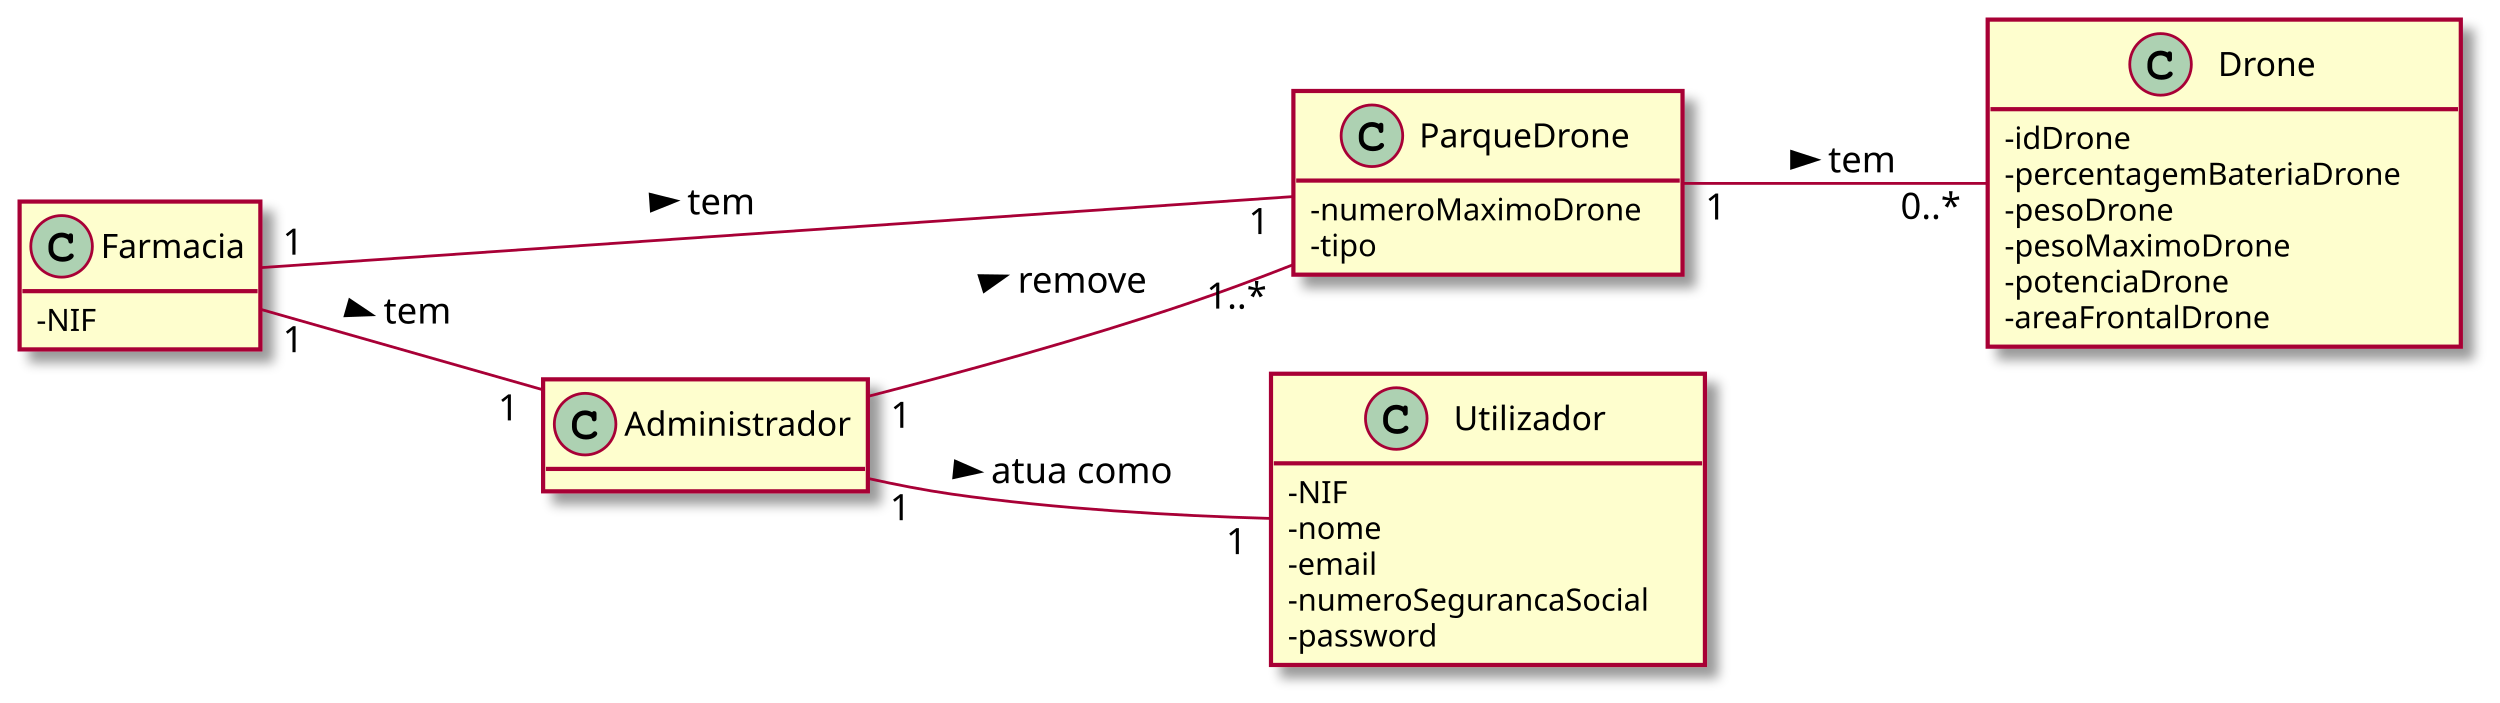
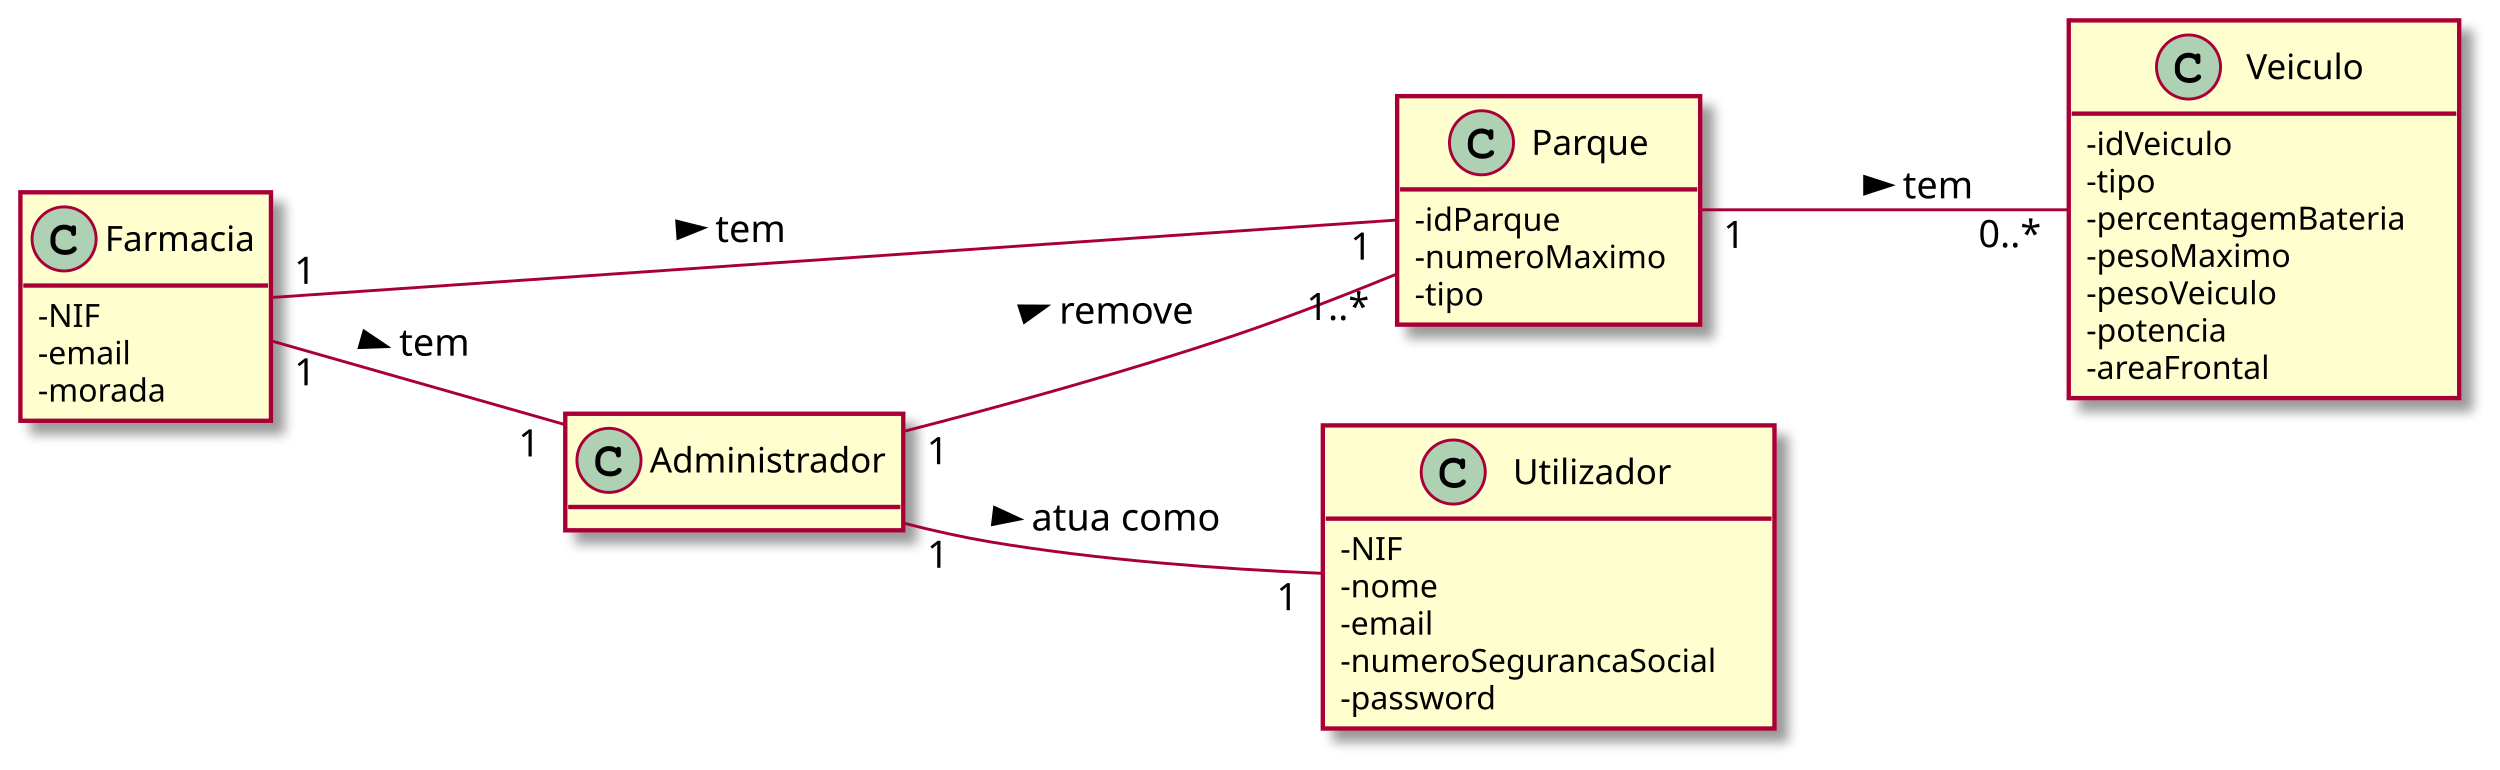
- <svg xmlns="http://www.w3.org/2000/svg" contentScriptType="application/ecmascript" contentStyleType="text/css" height="251px" preserveAspectRatio="none" style="width:893px;height:251px;" version="1.1" viewBox="0 0 893 251" width="893px" zoomAndPan="magnify">
+ <svg xmlns="http://www.w3.org/2000/svg" contentScriptType="application/ecmascript" contentStyleType="text/css" height="264px" preserveAspectRatio="none" style="width:858px;height:264px;" version="1.1" viewBox="0 0 858 264" width="858px" zoomAndPan="magnify">
  <defs>
-     <filter height="300%" id="f1qtxfb2de48el" width="300%" x="-1" y="-1">
+     <filter height="300%" id="f1w3yuo6wsni2m" width="300%" x="-1" y="-1">
      <feGaussianBlur result="blurOut" stdDeviation="2.0" />
      <feColorMatrix in="blurOut" result="blurOut2" type="matrix" values="0 0 0 0 0 0 0 0 0 0 0 0 0 0 0 0 0 0 .4 0" />
      <feOffset dx="4.0" dy="4.0" in="blurOut2" result="blurOut3" />
      <feBlend in="SourceGraphic" in2="blurOut3" mode="normal" />
    </filter>
  </defs>
  <g>
-     <rect codeLine="5" fill="#FEFECE" filter="url(#f1qtxfb2de48el)" height="65.609" id="ParqueDrone" style="stroke:#A80036;stroke-width:1.5;" width="139" x="462" y="32.5" />
-     <ellipse cx="490.05" cy="48.5" fill="#ADD1B2" rx="11" ry="11" style="stroke:#A80036;stroke-width:1.0;" />
-     <path d="M492.394,44.172 C491.456,43.734 490.863,43.594 489.988,43.594 C487.363,43.594 485.363,45.672 485.363,48.391 L485.363,49.516 C485.363,52.094 487.472,53.984 490.363,53.984 C491.581,53.984 492.738,53.688 493.488,53.141 C494.066,52.734 494.394,52.281 494.394,51.891 C494.394,51.438 494.003,51.047 493.534,51.047 C493.316,51.047 493.113,51.125 492.925,51.312 C492.472,51.797 492.472,51.797 492.284,51.891 C491.863,52.156 491.175,52.281 490.409,52.281 C488.363,52.281 487.066,51.188 487.066,49.484 L487.066,48.391 C487.066,46.609 488.316,45.297 490.05,45.297 C490.628,45.297 491.238,45.453 491.706,45.703 C492.191,45.984 492.363,46.203 492.456,46.609 C492.519,47.016 492.55,47.141 492.691,47.266 C492.831,47.406 493.066,47.516 493.284,47.516 C493.55,47.516 493.816,47.375 493.988,47.156 C494.097,47 494.128,46.812 494.128,46.391 L494.128,44.969 C494.128,44.531 494.113,44.406 494.019,44.25 C493.863,43.984 493.581,43.844 493.284,43.844 C492.988,43.844 492.784,43.938 492.566,44.25 L492.394,44.172 Z " fill="#000000" />
-     <text fill="#000000" font-family="sans-serif" font-size="12" lengthAdjust="spacing" textLength="78" x="506.95" y="52.654">ParqueDrone</text>
-     <line style="stroke:#A80036;stroke-width:1.5;" x1="463" x2="600" y1="64.5" y2="64.5" />
-     <text fill="#000000" font-family="sans-serif" font-size="11" lengthAdjust="spacing" textLength="127" x="468" y="78.71">-numeroMaximoDrone</text>
-     <text fill="#000000" font-family="sans-serif" font-size="11" lengthAdjust="spacing" textLength="25" x="468" y="91.515">-tipo</text>
-     <rect codeLine="10" fill="#FEFECE" filter="url(#f1qtxfb2de48el)" height="52.805" id="Farmacia" style="stroke:#A80036;stroke-width:1.5;" width="86" x="7" y="72" />
-     <ellipse cx="22" cy="88" fill="#ADD1B2" rx="11" ry="11" style="stroke:#A80036;stroke-width:1.0;" />
-     <path d="M24.344,83.672 C23.406,83.234 22.812,83.094 21.938,83.094 C19.312,83.094 17.312,85.172 17.312,87.891 L17.312,89.016 C17.312,91.594 19.422,93.484 22.312,93.484 C23.531,93.484 24.688,93.188 25.438,92.641 C26.016,92.234 26.344,91.781 26.344,91.391 C26.344,90.938 25.953,90.547 25.484,90.547 C25.266,90.547 25.062,90.625 24.875,90.812 C24.422,91.297 24.422,91.297 24.234,91.391 C23.812,91.656 23.125,91.781 22.359,91.781 C20.312,91.781 19.016,90.688 19.016,88.984 L19.016,87.891 C19.016,86.109 20.266,84.797 22,84.797 C22.578,84.797 23.188,84.953 23.656,85.203 C24.141,85.484 24.312,85.703 24.406,86.109 C24.469,86.516 24.5,86.641 24.641,86.766 C24.781,86.906 25.016,87.016 25.234,87.016 C25.5,87.016 25.766,86.875 25.938,86.656 C26.047,86.5 26.078,86.312 26.078,85.891 L26.078,84.469 C26.078,84.031 26.062,83.906 25.969,83.75 C25.812,83.484 25.531,83.344 25.234,83.344 C24.938,83.344 24.734,83.438 24.516,83.75 L24.344,83.672 Z " fill="#000000" />
-     <text fill="#000000" font-family="sans-serif" font-size="12" lengthAdjust="spacing" textLength="54" x="36" y="92.154">Farmacia</text>
-     <line style="stroke:#A80036;stroke-width:1.5;" x1="8" x2="92" y1="104" y2="104" />
-     <text fill="#000000" font-family="sans-serif" font-size="11" lengthAdjust="spacing" textLength="21" x="13" y="118.21">-NIF</text>
-     <rect codeLine="14" fill="#FEFECE" filter="url(#f1qtxfb2de48el)" height="104.023" id="Utilizador" style="stroke:#A80036;stroke-width:1.5;" width="155" x="454" y="133.5" />
-     <ellipse cx="498.75" cy="149.5" fill="#ADD1B2" rx="11" ry="11" style="stroke:#A80036;stroke-width:1.0;" />
-     <path d="M501.094,145.172 C500.156,144.734 499.562,144.594 498.688,144.594 C496.062,144.594 494.062,146.672 494.062,149.391 L494.062,150.516 C494.062,153.094 496.172,154.984 499.062,154.984 C500.281,154.984 501.438,154.688 502.188,154.141 C502.766,153.734 503.094,153.281 503.094,152.891 C503.094,152.438 502.703,152.047 502.234,152.047 C502.016,152.047 501.812,152.125 501.625,152.312 C501.172,152.797 501.172,152.797 500.984,152.891 C500.562,153.156 499.875,153.281 499.109,153.281 C497.062,153.281 495.766,152.188 495.766,150.484 L495.766,149.391 C495.766,147.609 497.016,146.297 498.75,146.297 C499.328,146.297 499.938,146.453 500.406,146.703 C500.891,146.984 501.062,147.203 501.156,147.609 C501.219,148.016 501.25,148.141 501.391,148.266 C501.531,148.406 501.766,148.516 501.984,148.516 C502.25,148.516 502.516,148.375 502.688,148.156 C502.797,148 502.828,147.812 502.828,147.391 L502.828,145.969 C502.828,145.531 502.812,145.406 502.719,145.25 C502.562,144.984 502.281,144.844 501.984,144.844 C501.688,144.844 501.484,144.938 501.266,145.25 L501.094,145.172 Z " fill="#000000" />
-     <text fill="#000000" font-family="sans-serif" font-size="12" lengthAdjust="spacing" textLength="57" x="519.25" y="153.654">Utilizador</text>
-     <line style="stroke:#A80036;stroke-width:1.5;" x1="455" x2="608" y1="165.5" y2="165.5" />
-     <text fill="#000000" font-family="sans-serif" font-size="11" lengthAdjust="spacing" textLength="21" x="460" y="179.71">-NIF</text>
-     <text fill="#000000" font-family="sans-serif" font-size="11" lengthAdjust="spacing" textLength="37" x="460" y="192.515">-nome</text>
-     <text fill="#000000" font-family="sans-serif" font-size="11" lengthAdjust="spacing" textLength="36" x="460" y="205.32">-email</text>
-     <text fill="#000000" font-family="sans-serif" font-size="11" lengthAdjust="spacing" textLength="143" x="460" y="218.125">-numeroSegurancaSocial</text>
-     <text fill="#000000" font-family="sans-serif" font-size="11" lengthAdjust="spacing" textLength="57" x="460" y="230.929">-password</text>
-     <rect codeLine="22" fill="#FEFECE" filter="url(#f1qtxfb2de48el)" height="116.828" id="Drone" style="stroke:#A80036;stroke-width:1.5;" width="169" x="710" y="7" />
-     <ellipse cx="771.75" cy="23" fill="#ADD1B2" rx="11" ry="11" style="stroke:#A80036;stroke-width:1.0;" />
-     <path d="M774.094,18.672 C773.156,18.234 772.562,18.094 771.688,18.094 C769.062,18.094 767.062,20.172 767.062,22.891 L767.062,24.016 C767.062,26.594 769.172,28.484 772.062,28.484 C773.281,28.484 774.438,28.188 775.188,27.641 C775.766,27.234 776.094,26.781 776.094,26.391 C776.094,25.938 775.703,25.547 775.234,25.547 C775.016,25.547 774.812,25.625 774.625,25.812 C774.172,26.297 774.172,26.297 773.984,26.391 C773.562,26.656 772.875,26.781 772.109,26.781 C770.062,26.781 768.766,25.688 768.766,23.984 L768.766,22.891 C768.766,21.109 770.016,19.797 771.75,19.797 C772.328,19.797 772.938,19.953 773.406,20.203 C773.891,20.484 774.062,20.703 774.156,21.109 C774.219,21.516 774.25,21.641 774.391,21.766 C774.531,21.906 774.766,22.016 774.984,22.016 C775.25,22.016 775.516,21.875 775.688,21.656 C775.797,21.5 775.828,21.312 775.828,20.891 L775.828,19.469 C775.828,19.031 775.812,18.906 775.719,18.75 C775.562,18.484 775.281,18.344 774.984,18.344 C774.688,18.344 774.484,18.438 774.266,18.75 L774.094,18.672 Z " fill="#000000" />
-     <text fill="#000000" font-family="sans-serif" font-size="12" lengthAdjust="spacing" textLength="37" x="792.25" y="27.154">Drone</text>
-     <line style="stroke:#A80036;stroke-width:1.5;" x1="711" x2="878" y1="39" y2="39" />
-     <text fill="#000000" font-family="sans-serif" font-size="11" lengthAdjust="spacing" textLength="49" x="716" y="53.21">-idDrone</text>
-     <text fill="#000000" font-family="sans-serif" font-size="11" lengthAdjust="spacing" textLength="157" x="716" y="66.015">-percentagemBateriaDrone</text>
-     <text fill="#000000" font-family="sans-serif" font-size="11" lengthAdjust="spacing" textLength="67" x="716" y="78.82">-pesoDrone</text>
-     <text fill="#000000" font-family="sans-serif" font-size="11" lengthAdjust="spacing" textLength="111" x="716" y="91.624">-pesoMaximoDrone</text>
-     <text fill="#000000" font-family="sans-serif" font-size="11" lengthAdjust="spacing" textLength="88" x="716" y="104.429">-potenciaDrone</text>
-     <text fill="#000000" font-family="sans-serif" font-size="11" lengthAdjust="spacing" textLength="103" x="716" y="117.234">-areaFrontalDrone</text>
-     <rect fill="#FEFECE" filter="url(#f1qtxfb2de48el)" height="40" id="Administrador" style="stroke:#A80036;stroke-width:1.5;" width="116" x="194" y="135.5" />
-     <ellipse cx="209" cy="151.5" fill="#ADD1B2" rx="11" ry="11" style="stroke:#A80036;stroke-width:1.0;" />
-     <path d="M211.344,147.172 C210.406,146.734 209.812,146.594 208.938,146.594 C206.312,146.594 204.312,148.672 204.312,151.391 L204.312,152.516 C204.312,155.094 206.422,156.984 209.312,156.984 C210.531,156.984 211.688,156.688 212.438,156.141 C213.016,155.734 213.344,155.281 213.344,154.891 C213.344,154.438 212.953,154.047 212.484,154.047 C212.266,154.047 212.062,154.125 211.875,154.312 C211.422,154.797 211.422,154.797 211.234,154.891 C210.812,155.156 210.125,155.281 209.359,155.281 C207.312,155.281 206.016,154.188 206.016,152.484 L206.016,151.391 C206.016,149.609 207.266,148.297 209,148.297 C209.578,148.297 210.188,148.453 210.656,148.703 C211.141,148.984 211.312,149.203 211.406,149.609 C211.469,150.016 211.5,150.141 211.641,150.266 C211.781,150.406 212.016,150.516 212.234,150.516 C212.5,150.516 212.766,150.375 212.938,150.156 C213.047,150 213.078,149.812 213.078,149.391 L213.078,147.969 C213.078,147.531 213.062,147.406 212.969,147.25 C212.812,146.984 212.531,146.844 212.234,146.844 C211.938,146.844 211.734,146.938 211.516,147.25 L211.344,147.172 Z " fill="#000000" />
-     <text fill="#000000" font-family="sans-serif" font-size="12" lengthAdjust="spacing" textLength="84" x="223" y="155.654">Administrador</text>
-     <line style="stroke:#A80036;stroke-width:1.5;" x1="195" x2="309" y1="167.5" y2="167.5" />
-     <path codeLine="31" d="M310.263,170.948 C320.12,173.139 330.31,175.114 340,176.5 C377.201,181.82 418.862,184.191 453.714,185.183 " fill="none" id="Administrador-Utilizador" style="stroke:#A80036;stroke-width:1.0;" />
-     <polygon fill="#000000" points="349.976,168.56,341.265,164.742,340.685,170.591,349.976,168.56" style="stroke:#000000;stroke-width:1.0;" />
-     <text fill="#000000" font-family="sans-serif" font-size="13" lengthAdjust="spacing" textLength="69" x="354" y="172.567">atua como</text>
-     <text fill="#000000" font-family="sans-serif" font-size="13" lengthAdjust="spacing" textLength="8" x="317.851" y="185.82">1</text>
-     <text fill="#000000" font-family="sans-serif" font-size="13" lengthAdjust="spacing" textLength="8" x="437.919" y="197.94">1</text>
-     <path codeLine="32" d="M310.109,141.566 C343.582,132.962 386.52,121.17 424,108.5 C436.373,104.317 449.386,99.46 461.902,94.547 " fill="none" id="Administrador-ParqueDrone" style="stroke:#A80036;stroke-width:1.0;" />
-     <polygon fill="#000000" points="359.276,98.587,349.767,98.456,351.506,104.071,359.276,98.587" style="stroke:#000000;stroke-width:1.0;" />
-     <text fill="#000000" font-family="sans-serif" font-size="13" lengthAdjust="spacing" textLength="50" x="363.5" y="104.567">remove</text>
-     <text fill="#000000" font-family="sans-serif" font-size="13" lengthAdjust="spacing" textLength="8" x="318.067" y="152.817">1</text>
-     <text fill="#000000" font-family="sans-serif" font-size="13" lengthAdjust="spacing" textLength="23" x="430.919" y="110.237">1..*</text>
-     <path codeLine="33" d="M93.132,95.6 C175.974,89.899 360.752,77.182 461.597,70.242 " fill="none" id="Farmacia-ParqueDrone" style="stroke:#A80036;stroke-width:1.0;" />
-     <polygon fill="#000000" points="241.488,71.723,232.263,69.412,232.666,75.276,241.488,71.723" style="stroke:#000000;stroke-width:1.0;" />
-     <text fill="#000000" font-family="sans-serif" font-size="13" lengthAdjust="spacing" textLength="26" x="245.5" y="76.567">tem</text>
-     <text fill="#000000" font-family="sans-serif" font-size="13" lengthAdjust="spacing" textLength="8" x="100.939" y="90.972">1</text>
-     <text fill="#000000" font-family="sans-serif" font-size="13" lengthAdjust="spacing" textLength="8" x="445.976" y="83.598">1</text>
-     <path codeLine="34" d="M93.415,110.588 C122.654,118.921 161.858,130.094 193.847,139.211 " fill="none" id="Farmacia-Administrador" style="stroke:#A80036;stroke-width:1.0;" />
-     <polygon fill="#000000" points="132.809,112.437,124.915,107.131,123.304,112.784,132.809,112.437" style="stroke:#000000;stroke-width:1.0;" />
-     <text fill="#000000" font-family="sans-serif" font-size="13" lengthAdjust="spacing" textLength="26" x="137" y="115.567">tem</text>
-     <text fill="#000000" font-family="sans-serif" font-size="13" lengthAdjust="spacing" textLength="8" x="100.972" y="125.803">1</text>
-     <text fill="#000000" font-family="sans-serif" font-size="13" lengthAdjust="spacing" textLength="8" x="177.884" y="150.161">1</text>
-     <path codeLine="35" d="M601.075,65.5 C634.302,65.5 674.503,65.5 709.549,65.5 " fill="none" id="ParqueDrone-Drone" style="stroke:#A80036;stroke-width:1.0;" />
-     <polygon fill="#000000" points="649,57.066,639.955,54.127,639.955,60.005,649,57.066" style="stroke:#000000;stroke-width:1.0;" />
-     <text fill="#000000" font-family="sans-serif" font-size="13" lengthAdjust="spacing" textLength="26" x="653" y="61.567">tem</text>
-     <text fill="#000000" font-family="sans-serif" font-size="13" lengthAdjust="spacing" textLength="8" x="609.122" y="78.416">1</text>
-     <text fill="#000000" font-family="sans-serif" font-size="13" lengthAdjust="spacing" textLength="23" x="678.863" y="78.177">0..*</text>
+     <rect codeLine="5" fill="#FEFECE" filter="url(#f1w3yuo6wsni2m)" height="78.414" id="Parque" style="stroke:#A80036;stroke-width:1.5;" width="104" x="479.5" y="33" />
+     <ellipse cx="508.45" cy="49" fill="#ADD1B2" rx="11" ry="11" style="stroke:#A80036;stroke-width:1.0;" />
+     <path d="M510.794,44.672 C509.856,44.234 509.262,44.094 508.387,44.094 C505.762,44.094 503.762,46.172 503.762,48.891 L503.762,50.016 C503.762,52.594 505.872,54.484 508.762,54.484 C509.981,54.484 511.137,54.188 511.887,53.641 C512.466,53.234 512.794,52.781 512.794,52.391 C512.794,51.938 512.403,51.547 511.934,51.547 C511.716,51.547 511.512,51.625 511.325,51.812 C510.872,52.297 510.872,52.297 510.684,52.391 C510.262,52.656 509.575,52.781 508.809,52.781 C506.762,52.781 505.466,51.688 505.466,49.984 L505.466,48.891 C505.466,47.109 506.716,45.797 508.45,45.797 C509.028,45.797 509.637,45.953 510.106,46.203 C510.591,46.484 510.762,46.703 510.856,47.109 C510.919,47.516 510.95,47.641 511.091,47.766 C511.231,47.906 511.466,48.016 511.684,48.016 C511.95,48.016 512.216,47.875 512.388,47.656 C512.497,47.5 512.528,47.312 512.528,46.891 L512.528,45.469 C512.528,45.031 512.513,44.906 512.419,44.75 C512.263,44.484 511.981,44.344 511.684,44.344 C511.387,44.344 511.184,44.438 510.966,44.75 L510.794,44.672 Z " fill="#000000" />
+     <text fill="#000000" font-family="sans-serif" font-size="12" lengthAdjust="spacing" textLength="41" x="525.55" y="53.154">Parque</text>
+     <line style="stroke:#A80036;stroke-width:1.5;" x1="480.5" x2="582.5" y1="65" y2="65" />
+     <text fill="#000000" font-family="sans-serif" font-size="11" lengthAdjust="spacing" textLength="53" x="485.5" y="79.21">-idParque</text>
+     <text fill="#000000" font-family="sans-serif" font-size="11" lengthAdjust="spacing" textLength="92" x="485.5" y="92.015">-numeroMaximo</text>
+     <text fill="#000000" font-family="sans-serif" font-size="11" lengthAdjust="spacing" textLength="25" x="485.5" y="104.82">-tipo</text>
+     <rect codeLine="11" fill="#FEFECE" filter="url(#f1w3yuo6wsni2m)" height="78.414" id="Farmacia" style="stroke:#A80036;stroke-width:1.5;" width="86" x="7" y="66" />
+     <ellipse cx="22" cy="82" fill="#ADD1B2" rx="11" ry="11" style="stroke:#A80036;stroke-width:1.0;" />
+     <path d="M24.344,77.672 C23.406,77.234 22.812,77.094 21.938,77.094 C19.312,77.094 17.312,79.172 17.312,81.891 L17.312,83.016 C17.312,85.594 19.422,87.484 22.312,87.484 C23.531,87.484 24.688,87.188 25.438,86.641 C26.016,86.234 26.344,85.781 26.344,85.391 C26.344,84.938 25.953,84.547 25.484,84.547 C25.266,84.547 25.062,84.625 24.875,84.812 C24.422,85.297 24.422,85.297 24.234,85.391 C23.812,85.656 23.125,85.781 22.359,85.781 C20.312,85.781 19.016,84.688 19.016,82.984 L19.016,81.891 C19.016,80.109 20.266,78.797 22,78.797 C22.578,78.797 23.188,78.953 23.656,79.203 C24.141,79.484 24.312,79.703 24.406,80.109 C24.469,80.516 24.5,80.641 24.641,80.766 C24.781,80.906 25.016,81.016 25.234,81.016 C25.5,81.016 25.766,80.875 25.938,80.656 C26.047,80.5 26.078,80.312 26.078,79.891 L26.078,78.469 C26.078,78.031 26.062,77.906 25.969,77.75 C25.812,77.484 25.531,77.344 25.234,77.344 C24.938,77.344 24.734,77.438 24.516,77.75 L24.344,77.672 Z " fill="#000000" />
+     <text fill="#000000" font-family="sans-serif" font-size="12" lengthAdjust="spacing" textLength="54" x="36" y="86.154">Farmacia</text>
+     <line style="stroke:#A80036;stroke-width:1.5;" x1="8" x2="92" y1="98" y2="98" />
+     <text fill="#000000" font-family="sans-serif" font-size="11" lengthAdjust="spacing" textLength="21" x="13" y="112.21">-NIF</text>
+     <text fill="#000000" font-family="sans-serif" font-size="11" lengthAdjust="spacing" textLength="36" x="13" y="125.015">-email</text>
+     <text fill="#000000" font-family="sans-serif" font-size="11" lengthAdjust="spacing" textLength="47" x="13" y="137.82">-morada</text>
+     <rect codeLine="17" fill="#FEFECE" filter="url(#f1w3yuo6wsni2m)" height="104.023" id="Utilizador" style="stroke:#A80036;stroke-width:1.5;" width="155" x="454" y="146" />
+     <ellipse cx="498.75" cy="162" fill="#ADD1B2" rx="11" ry="11" style="stroke:#A80036;stroke-width:1.0;" />
+     <path d="M501.094,157.672 C500.156,157.234 499.562,157.094 498.688,157.094 C496.062,157.094 494.062,159.172 494.062,161.891 L494.062,163.016 C494.062,165.594 496.172,167.484 499.062,167.484 C500.281,167.484 501.438,167.188 502.188,166.641 C502.766,166.234 503.094,165.781 503.094,165.391 C503.094,164.938 502.703,164.547 502.234,164.547 C502.016,164.547 501.812,164.625 501.625,164.812 C501.172,165.297 501.172,165.297 500.984,165.391 C500.562,165.656 499.875,165.781 499.109,165.781 C497.062,165.781 495.766,164.688 495.766,162.984 L495.766,161.891 C495.766,160.109 497.016,158.797 498.75,158.797 C499.328,158.797 499.938,158.953 500.406,159.203 C500.891,159.484 501.062,159.703 501.156,160.109 C501.219,160.516 501.25,160.641 501.391,160.766 C501.531,160.906 501.766,161.016 501.984,161.016 C502.25,161.016 502.516,160.875 502.688,160.656 C502.797,160.5 502.828,160.312 502.828,159.891 L502.828,158.469 C502.828,158.031 502.812,157.906 502.719,157.75 C502.562,157.484 502.281,157.344 501.984,157.344 C501.688,157.344 501.484,157.438 501.266,157.75 L501.094,157.672 Z " fill="#000000" />
+     <text fill="#000000" font-family="sans-serif" font-size="12" lengthAdjust="spacing" textLength="57" x="519.25" y="166.154">Utilizador</text>
+     <line style="stroke:#A80036;stroke-width:1.5;" x1="455" x2="608" y1="178" y2="178" />
+     <text fill="#000000" font-family="sans-serif" font-size="11" lengthAdjust="spacing" textLength="21" x="460" y="192.21">-NIF</text>
+     <text fill="#000000" font-family="sans-serif" font-size="11" lengthAdjust="spacing" textLength="37" x="460" y="205.015">-nome</text>
+     <text fill="#000000" font-family="sans-serif" font-size="11" lengthAdjust="spacing" textLength="36" x="460" y="217.82">-email</text>
+     <text fill="#000000" font-family="sans-serif" font-size="11" lengthAdjust="spacing" textLength="143" x="460" y="230.625">-numeroSegurancaSocial</text>
+     <text fill="#000000" font-family="sans-serif" font-size="11" lengthAdjust="spacing" textLength="57" x="460" y="243.429">-password</text>
+     <rect codeLine="25" fill="#FEFECE" filter="url(#f1w3yuo6wsni2m)" height="129.633" id="Veiculo" style="stroke:#A80036;stroke-width:1.5;" width="134" x="710" y="7" />
+     <ellipse cx="751.1" cy="23" fill="#ADD1B2" rx="11" ry="11" style="stroke:#A80036;stroke-width:1.0;" />
+     <path d="M753.444,18.672 C752.506,18.234 751.913,18.094 751.038,18.094 C748.413,18.094 746.413,20.172 746.413,22.891 L746.413,24.016 C746.413,26.594 748.522,28.484 751.413,28.484 C752.631,28.484 753.788,28.188 754.538,27.641 C755.116,27.234 755.444,26.781 755.444,26.391 C755.444,25.938 755.053,25.547 754.584,25.547 C754.366,25.547 754.163,25.625 753.975,25.812 C753.522,26.297 753.522,26.297 753.334,26.391 C752.913,26.656 752.225,26.781 751.459,26.781 C749.413,26.781 748.116,25.688 748.116,23.984 L748.116,22.891 C748.116,21.109 749.366,19.797 751.1,19.797 C751.678,19.797 752.288,19.953 752.756,20.203 C753.241,20.484 753.413,20.703 753.506,21.109 C753.569,21.516 753.6,21.641 753.741,21.766 C753.881,21.906 754.116,22.016 754.334,22.016 C754.6,22.016 754.866,21.875 755.038,21.656 C755.147,21.5 755.178,21.312 755.178,20.891 L755.178,19.469 C755.178,19.031 755.163,18.906 755.069,18.75 C754.913,18.484 754.631,18.344 754.334,18.344 C754.038,18.344 753.834,18.438 753.616,18.75 L753.444,18.672 Z " fill="#000000" />
+     <text fill="#000000" font-family="sans-serif" font-size="12" lengthAdjust="spacing" textLength="44" x="770.9" y="27.154">Veiculo</text>
+     <line style="stroke:#A80036;stroke-width:1.5;" x1="711" x2="843" y1="39" y2="39" />
+     <text fill="#000000" font-family="sans-serif" font-size="11" lengthAdjust="spacing" textLength="56" x="716" y="53.21">-idVeiculo</text>
+     <text fill="#000000" font-family="sans-serif" font-size="11" lengthAdjust="spacing" textLength="25" x="716" y="66.015">-tipo</text>
+     <text fill="#000000" font-family="sans-serif" font-size="11" lengthAdjust="spacing" textLength="122" x="716" y="78.82">-percentagemBateria</text>
+     <text fill="#000000" font-family="sans-serif" font-size="11" lengthAdjust="spacing" textLength="76" x="716" y="91.624">-pesoMaximo</text>
+     <text fill="#000000" font-family="sans-serif" font-size="11" lengthAdjust="spacing" textLength="74" x="716" y="104.429">-pesoVeiculo</text>
+     <text fill="#000000" font-family="sans-serif" font-size="11" lengthAdjust="spacing" textLength="53" x="716" y="117.234">-potencia</text>
+     <text fill="#000000" font-family="sans-serif" font-size="11" lengthAdjust="spacing" textLength="68" x="716" y="130.039">-areaFrontal</text>
+     <rect fill="#FEFECE" filter="url(#f1w3yuo6wsni2m)" height="40" id="Administrador" style="stroke:#A80036;stroke-width:1.5;" width="116" x="194" y="142" />
+     <ellipse cx="209" cy="158" fill="#ADD1B2" rx="11" ry="11" style="stroke:#A80036;stroke-width:1.0;" />
+     <path d="M211.344,153.672 C210.406,153.234 209.812,153.094 208.938,153.094 C206.312,153.094 204.312,155.172 204.312,157.891 L204.312,159.016 C204.312,161.594 206.422,163.484 209.312,163.484 C210.531,163.484 211.688,163.188 212.438,162.641 C213.016,162.234 213.344,161.781 213.344,161.391 C213.344,160.938 212.953,160.547 212.484,160.547 C212.266,160.547 212.062,160.625 211.875,160.812 C211.422,161.297 211.422,161.297 211.234,161.391 C210.812,161.656 210.125,161.781 209.359,161.781 C207.312,161.781 206.016,160.688 206.016,158.984 L206.016,157.891 C206.016,156.109 207.266,154.797 209,154.797 C209.578,154.797 210.188,154.953 210.656,155.203 C211.141,155.484 211.312,155.703 211.406,156.109 C211.469,156.516 211.5,156.641 211.641,156.766 C211.781,156.906 212.016,157.016 212.234,157.016 C212.5,157.016 212.766,156.875 212.938,156.656 C213.047,156.5 213.078,156.312 213.078,155.891 L213.078,154.469 C213.078,154.031 213.062,153.906 212.969,153.75 C212.812,153.484 212.531,153.344 212.234,153.344 C211.938,153.344 211.734,153.438 211.516,153.75 L211.344,153.672 Z " fill="#000000" />
+     <text fill="#000000" font-family="sans-serif" font-size="12" lengthAdjust="spacing" textLength="84" x="223" y="162.154">Administrador</text>
+     <line style="stroke:#A80036;stroke-width:1.5;" x1="195" x2="309" y1="174" y2="174" />
+     <path codeLine="35" d="M310.187,179.573 C320.052,182.087 330.265,184.369 340,186 C377.095,192.216 418.743,195.279 453.616,196.763 " fill="none" id="Administrador-Utilizador" style="stroke:#A80036;stroke-width:1.0;" />
+     <polygon fill="#000000" points="349.964,178.161,341.333,174.167,340.634,180.003,349.964,178.161" style="stroke:#000000;stroke-width:1.0;" />
+     <text fill="#000000" font-family="sans-serif" font-size="13" lengthAdjust="spacing" textLength="69" x="354" y="182.067">atua como</text>
+     <text fill="#000000" font-family="sans-serif" font-size="13" lengthAdjust="spacing" textLength="8" x="318.155" y="194.861">1</text>
+     <text fill="#000000" font-family="sans-serif" font-size="13" lengthAdjust="spacing" textLength="8" x="438.067" y="209.413">1</text>
+     <path codeLine="36" d="M310.109,148.066 C343.582,139.462 386.52,127.67 424,115 C442.323,108.806 462.051,101.132 479.488,93.99 " fill="none" id="Administrador-Parque" style="stroke:#A80036;stroke-width:1.0;" />
+     <polygon fill="#000000" points="359.263,105.046,349.753,104.997,351.54,110.596,359.263,105.046" style="stroke:#000000;stroke-width:1.0;" />
+     <text fill="#000000" font-family="sans-serif" font-size="13" lengthAdjust="spacing" textLength="50" x="363.5" y="111.067">remove</text>
+     <text fill="#000000" font-family="sans-serif" font-size="13" lengthAdjust="spacing" textLength="8" x="318.067" y="159.317">1</text>
+     <text fill="#000000" font-family="sans-serif" font-size="13" lengthAdjust="spacing" textLength="23" x="448.351" y="109.817">1..*</text>
+     <path codeLine="37" d="M93.132,102.1 C181.116,96.045 384.083,82.077 479.36,75.52 " fill="none" id="Farmacia-Parque" style="stroke:#A80036;stroke-width:1.0;" />
+     <polygon fill="#000000" points="241.488,78.223,232.263,75.912,232.666,81.776,241.488,78.223" style="stroke:#000000;stroke-width:1.0;" />
+     <text fill="#000000" font-family="sans-serif" font-size="13" lengthAdjust="spacing" textLength="26" x="245.5" y="83.067">tem</text>
+     <text fill="#000000" font-family="sans-serif" font-size="13" lengthAdjust="spacing" textLength="8" x="100.939" y="97.421">1</text>
+     <text fill="#000000" font-family="sans-serif" font-size="13" lengthAdjust="spacing" textLength="8" x="463.465" y="89.117">1</text>
+     <path codeLine="38" d="M93.415,117.088 C122.654,125.421 161.858,136.594 193.847,145.711 " fill="none" id="Farmacia-Administrador" style="stroke:#A80036;stroke-width:1.0;" />
+     <polygon fill="#000000" points="132.809,118.937,124.915,113.631,123.304,119.284,132.809,118.937" style="stroke:#000000;stroke-width:1.0;" />
+     <text fill="#000000" font-family="sans-serif" font-size="13" lengthAdjust="spacing" textLength="26" x="137" y="122.067">tem</text>
+     <text fill="#000000" font-family="sans-serif" font-size="13" lengthAdjust="spacing" textLength="8" x="100.972" y="132.254">1</text>
+     <text fill="#000000" font-family="sans-serif" font-size="13" lengthAdjust="spacing" textLength="8" x="177.884" y="156.66">1</text>
+     <path codeLine="39" d="M583.546,72 C620.223,72 670.001,72 709.743,72 " fill="none" id="Parque-Veiculo" style="stroke:#A80036;stroke-width:1.0;" />
+     <polygon fill="#000000" points="649,63.566,639.955,60.627,639.955,66.505,649,63.566" style="stroke:#000000;stroke-width:1.0;" />
+     <text fill="#000000" font-family="sans-serif" font-size="13" lengthAdjust="spacing" textLength="26" x="653" y="68.067">tem</text>
+     <text fill="#000000" font-family="sans-serif" font-size="13" lengthAdjust="spacing" textLength="8" x="591.428" y="85.102">1</text>
+     <text fill="#000000" font-family="sans-serif" font-size="13" lengthAdjust="spacing" textLength="23" x="678.99" y="84.83">0..*</text>
  </g>
</svg>
